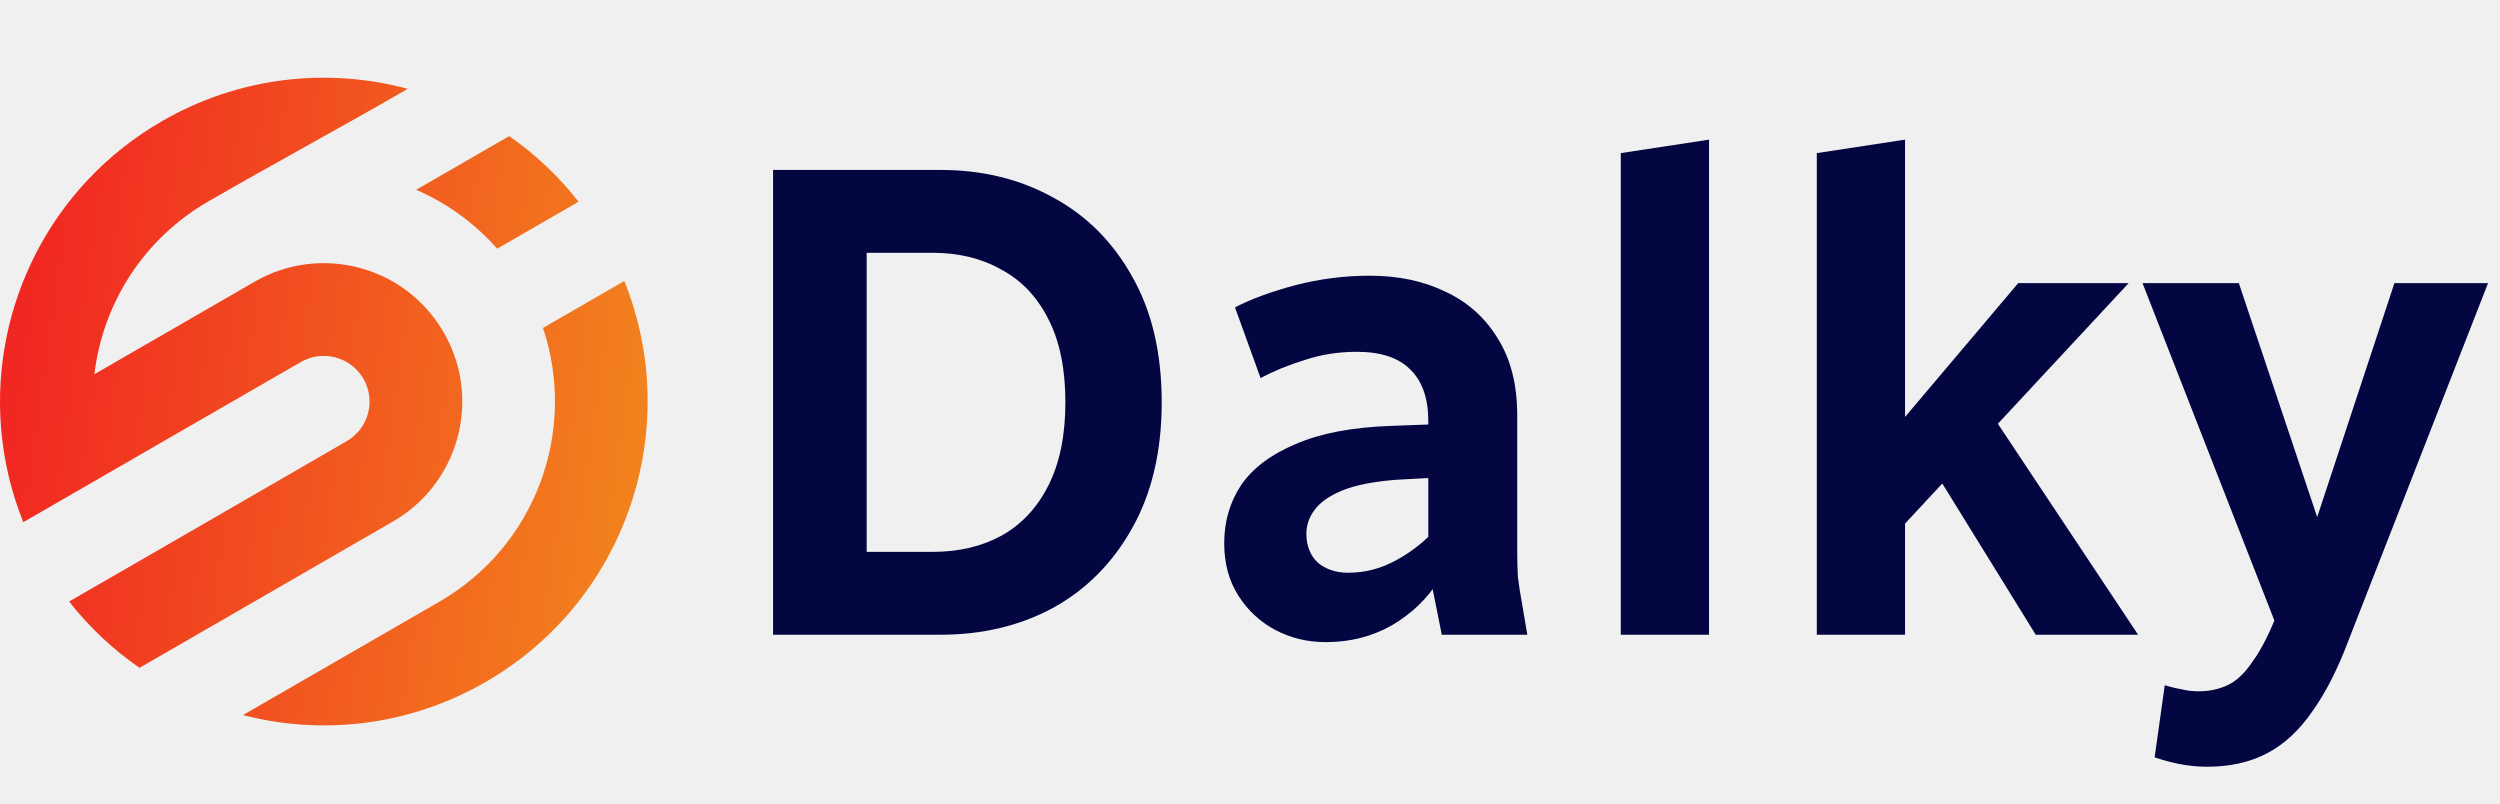
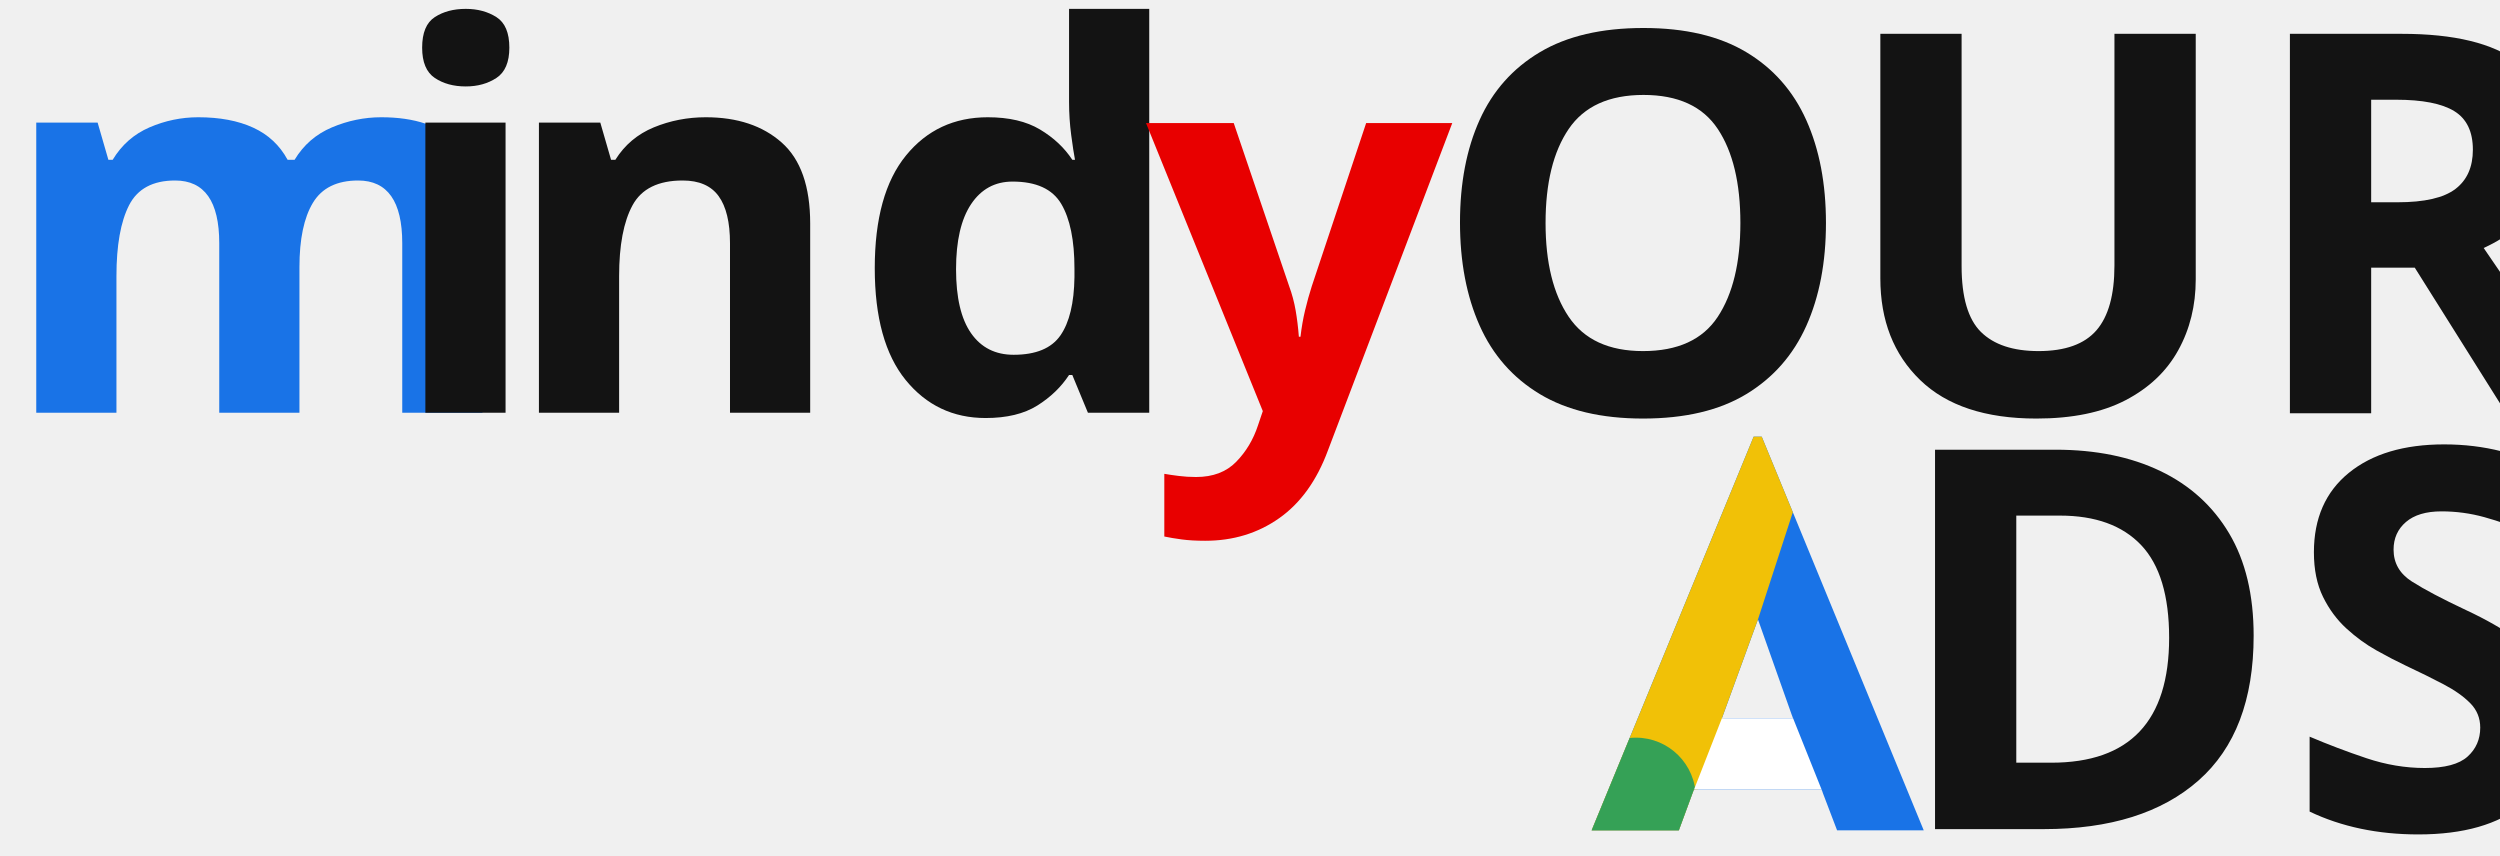
- <svg xmlns="http://www.w3.org/2000/svg" width="193" height="62" viewBox="0 0 193 62" fill="none">
-   <path fill-rule="evenodd" clip-rule="evenodd" d="M28.057 29.238C29.031 30.928 28.45 33.085 26.765 34.058C26.775 34.069 7.128 45.405 5.338 46.436C6.908 48.446 8.745 50.157 10.77 51.555L17.972 47.399L30.345 40.255C34.385 37.921 36.321 33.357 35.505 29.018C35.285 27.872 34.877 26.731 34.254 25.658C33.631 24.59 32.857 23.664 31.967 22.895C28.623 20.021 23.692 19.419 19.657 21.748L7.285 28.892C7.928 23.502 11.016 18.472 16.082 15.552C21.154 12.621 26.377 9.81 31.48 6.858C25.299 5.199 18.485 5.901 12.503 9.355C3.862 14.348 -0.681 23.716 0.083 33.048C0.282 35.503 0.847 37.947 1.8 40.312C3.589 39.282 23.232 27.935 23.232 27.945C24.928 26.977 27.078 27.553 28.057 29.238ZM32.129 14.651C34.479 15.672 36.625 17.206 38.383 19.2L44.664 15.573C43.115 13.589 41.304 11.893 39.31 10.506L32.129 14.651ZM48.197 21.691L41.916 25.318C44.575 33.205 41.409 42.129 33.919 46.452L18.757 55.203C24.875 56.783 31.59 56.056 37.494 52.648C48.411 46.347 52.776 33.053 48.197 21.691Z" fill="url(#paint0_linear_1107_9293)" />
-   <path d="M59.68 49V13.12H66.908V49H59.68ZM63.112 49V42.604H72.004C74.015 42.604 75.783 42.188 77.308 41.356C78.868 40.489 80.081 39.189 80.948 37.456C81.815 35.723 82.248 33.591 82.248 31.06C82.248 28.495 81.815 26.363 80.948 24.664C80.081 22.931 78.868 21.648 77.308 20.816C75.783 19.949 74.015 19.516 72.004 19.516H63.112V13.12H72.628C75.852 13.12 78.747 13.831 81.312 15.252C83.877 16.639 85.905 18.667 87.396 21.336C88.921 24.005 89.684 27.247 89.684 31.06C89.684 34.839 88.921 38.08 87.396 40.784C85.905 43.453 83.877 45.499 81.312 46.92C78.747 48.307 75.852 49 72.628 49H63.112ZM94.509 41.928C94.509 40.264 94.943 38.773 95.809 37.456C96.711 36.139 98.115 35.081 100.021 34.284C101.928 33.452 104.372 32.984 107.353 32.88L111.565 32.724V36.832L107.769 37.04C106.001 37.179 104.615 37.456 103.609 37.872C102.604 38.288 101.893 38.791 101.477 39.38C101.061 39.935 100.853 40.541 100.853 41.2C100.853 42.136 101.148 42.881 101.737 43.436C102.361 43.956 103.141 44.216 104.077 44.216C105.395 44.216 106.643 43.887 107.821 43.228C109.035 42.569 110.109 41.703 111.045 40.628V44.84C110.179 46.227 108.983 47.371 107.457 48.272C105.932 49.139 104.233 49.572 102.361 49.572C100.94 49.572 99.64 49.26 98.461 48.636C97.283 48.012 96.329 47.128 95.601 45.984C94.873 44.84 94.509 43.488 94.509 41.928ZM95.341 23.728C96.624 23.069 98.184 22.497 100.021 22.012C101.893 21.527 103.8 21.284 105.741 21.284C107.96 21.284 109.919 21.7 111.617 22.532C113.316 23.329 114.651 24.525 115.621 26.12C116.627 27.715 117.129 29.691 117.129 32.048V42.552C117.129 43.28 117.147 43.939 117.181 44.528C117.251 45.117 117.355 45.793 117.493 46.556L117.909 49H111.305L110.265 43.8V32.516C110.265 30.748 109.797 29.413 108.861 28.512C107.96 27.611 106.591 27.16 104.753 27.16C103.332 27.16 101.997 27.368 100.749 27.784C99.501 28.165 98.357 28.633 97.317 29.188L95.341 23.728ZM125.125 49V11.82L131.937 10.78V49H125.125ZM140.258 49V11.82L147.07 10.78V49H140.258ZM144.99 42.656V34.648L155.806 21.856H164.334L144.99 42.656ZM148.578 35.116L152.998 30.852L165.062 49H157.158L148.578 35.116ZM165.402 21.856H172.838L180.118 43.592L180.17 49H176.01L165.402 21.856ZM166.338 58.464L167.118 52.9C167.569 53.039 168.002 53.143 168.418 53.212C168.834 53.316 169.267 53.368 169.718 53.368C170.55 53.368 171.295 53.212 171.954 52.9C172.647 52.588 173.306 51.964 173.93 51.028C174.589 50.127 175.265 48.775 175.958 46.972L177.674 43.592L184.85 21.856H192.078L181.314 49.416C180.482 51.635 179.546 53.472 178.506 54.928C177.501 56.384 176.339 57.459 175.022 58.152C173.705 58.845 172.162 59.192 170.394 59.192C169.701 59.192 168.99 59.123 168.262 58.984C167.569 58.845 166.927 58.672 166.338 58.464Z" fill="#040642" />
-   <defs>
-     <linearGradient id="paint0_linear_1107_9293" x1="0" y1="6" x2="55.982" y2="13.972" gradientUnits="userSpaceOnUse">
-       <stop stop-color="#F11F22" />
-       <stop offset="1" stop-color="#F2891D" />
-     </linearGradient>
-   </defs>
+ <svg xmlns="http://www.w3.org/2000/svg" width="100%" height="100%" viewBox="0 0 1265 433" version="1.1" xml:space="preserve" style="fill-rule:evenodd;clip-rule:evenodd;stroke-linejoin:round;stroke-miterlimit:2;">
+   <g transform="matrix(1,0,0,1,-7191.37,-225.499)">
+     <g transform="matrix(0.360615,0,0,0.174374,5851.25,225.499)">
+       <rect id="Artboard2" x="3716.21" y="0" width="3507.87" height="2480.32" style="fill:none;" />
+       <g id="Artboard21">
+         <g>
+           <g transform="matrix(2.77304,0,0,5.73479,3708.18,1197.61)">
+             <g transform="matrix(1.01286,0,0,1,0,0)">
+               <text x="0px" y="0px" style="font-family:'Lovelo-Black', 'Lovelo';font-weight:900;font-size:268.871px;fill:rgb(25,115,231);">m</text>
+             </g>
+             <g transform="matrix(1.01286,0,0,1,-2.53285,0)">
+               <text x="196.895px" y="0px" style="font-family:'Lovelo-Black', 'Lovelo';font-weight:900;font-size:268.871px;fill:rgb(19,19,19);">i<tspan x="253.626px 417.907px " y="0px 0px ">nd</tspan>
+               </text>
+             </g>
+           </g>
+           <g transform="matrix(2.77304,0,0,5.73479,6219.14,2405.94)">
+             <g transform="matrix(1.01286,0,0,1,0,0)">
+               <text x="51.354px" y="0px" style="font-family:'Lovelo-Black', 'Lovelo';font-weight:900;font-size:268.871px;fill:rgb(19,19,19);">
+                 <tspan x="51.354px 215.635px " y="0px 0px ">DS</tspan>
+               </text>
+             </g>
+           </g>
+           <g transform="matrix(2.77304,0,0,5.73479,5324.25,1199.15)">
+             <g transform="matrix(1.01286,0,0,1,0,0)">
+               <text x="0px" y="0px" style="font-family:'Lovelo-Black', 'Lovelo';font-weight:900;font-size:268.871px;fill:rgb(232,0,0);">y</text>
+             </g>
+             <g transform="matrix(1.01286,0,0,1,-1.84058,0)">
+               <text x="143.08px" y="0px" style="font-family:'Lovelo-Black', 'Lovelo';font-weight:900;font-size:268.871px;fill:rgb(19,19,19);">O<tspan x="345.809px 501.217px " y="0px 0px ">UR</tspan>
+               </text>
+             </g>
+           </g>
+           <g transform="matrix(2.77304,0,0,5.73479,5937.47,2409.52)">
+             <path d="M4.357,-0.017L48.475,-0.017L56.1,-20.72L120.642,-20.72L128.54,-0.017L172.385,-0.017L90.414,-199.217L86.329,-199.217L4.357,-0.017ZM70.261,-56.715L88.507,-106.725L106.209,-56.715L70.261,-56.715Z" style="fill:rgb(25,115,231);fill-rule:nonzero;" />
+             <clipPath id="_clip1">
+               <path d="M4.357,-0.017L48.475,-0.017L56.1,-20.72L120.642,-20.72L128.54,-0.017L172.385,-0.017L90.414,-199.217L86.329,-199.217L4.357,-0.017ZM70.261,-56.715L88.507,-106.725L106.209,-56.715L70.261,-56.715Z" clip-rule="nonzero" />
+             </clipPath>
+             <g clip-path="url(#_clip1)">
+               <g transform="matrix(1,0,0,1,-7987.43,-645.658)">
+                 <path d="M8076.14,538.314L8057.74,591.623L8027.99,672.745L7968.53,661.673L8057.76,438.577L8115.1,418.485L8076.14,538.314Z" style="fill:rgb(241,193,7);" />
+               </g>
+               <g transform="matrix(0.698086,0,0,0.698086,-5481.36,-507.79)">
+                 <circle cx="7890.27" cy="703.683" r="43.471" style="fill:rgb(53,161,86);" />
+               </g>
+               <g transform="matrix(1,0,0,1,-7987.43,-645.658)">
+                 <path d="M8092.53,585.985L8108.76,626.57L8095.34,650.27L8044.1,630.202L8043.04,626.404L8058.48,586.907L8071.69,578.599L8092.53,585.985Z" style="fill:white;" />
+               </g>
+             </g>
+           </g>
+         </g>
+       </g>
+     </g>
+   </g>
</svg>
